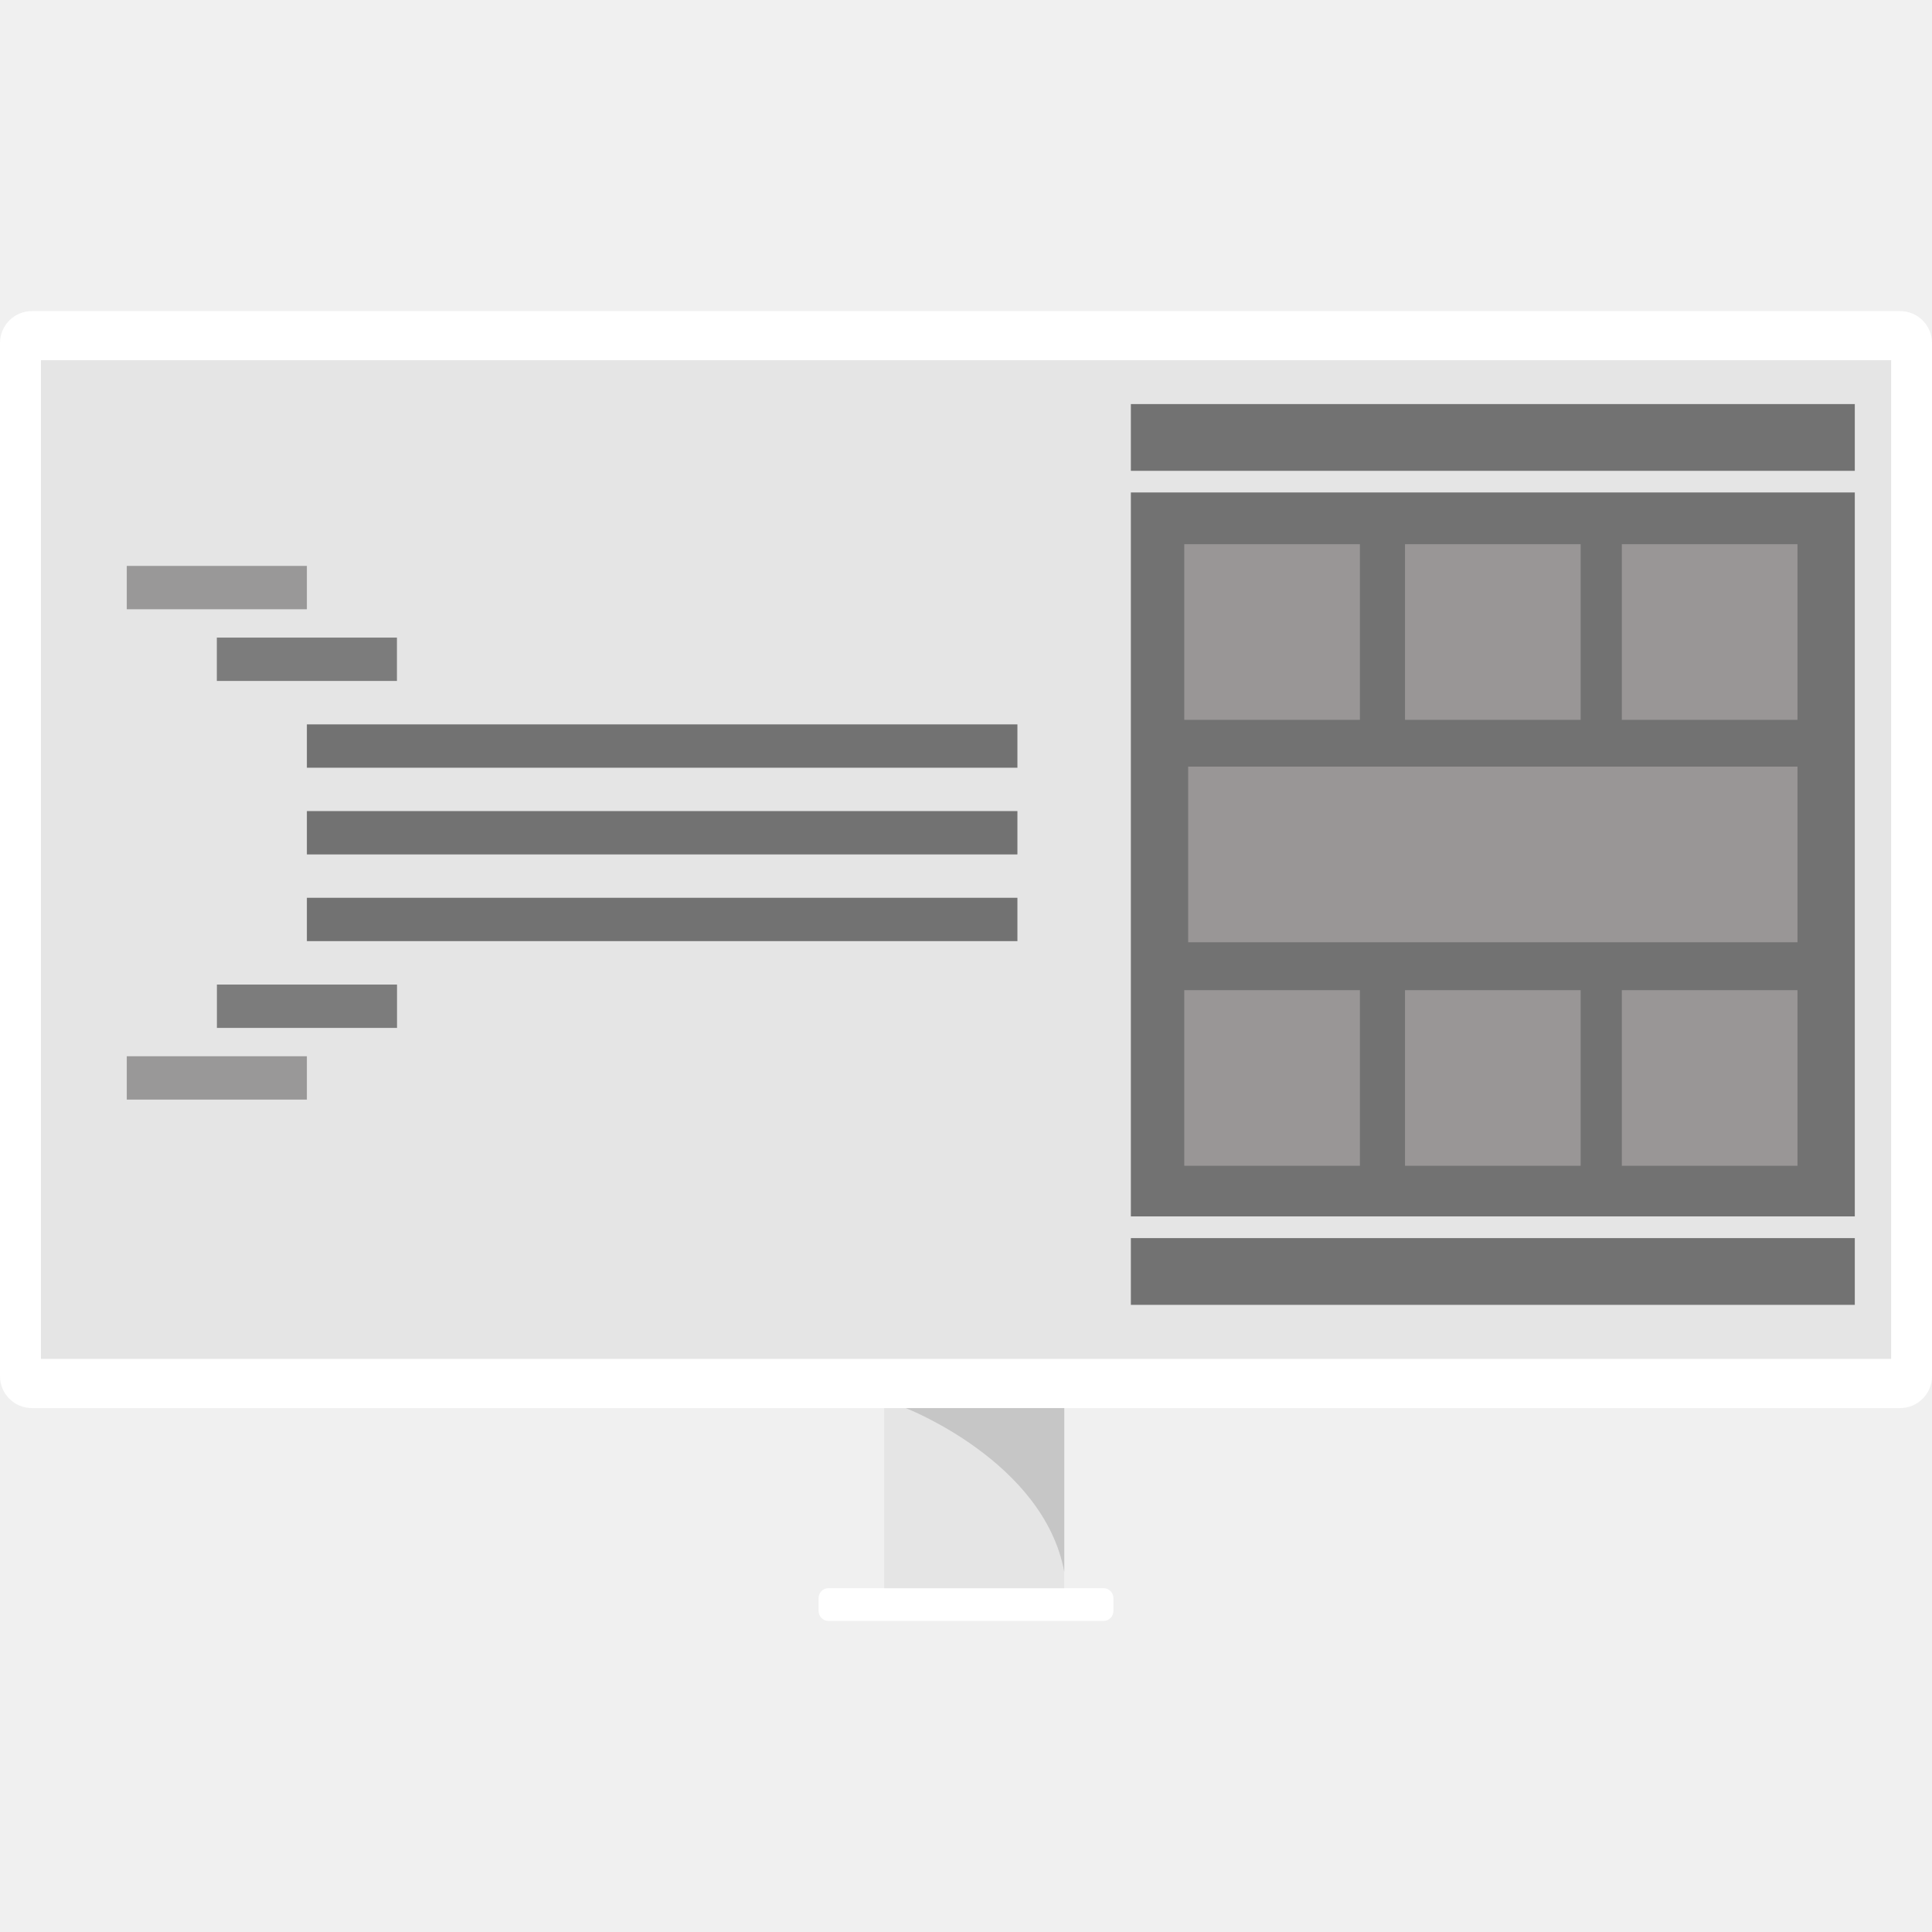
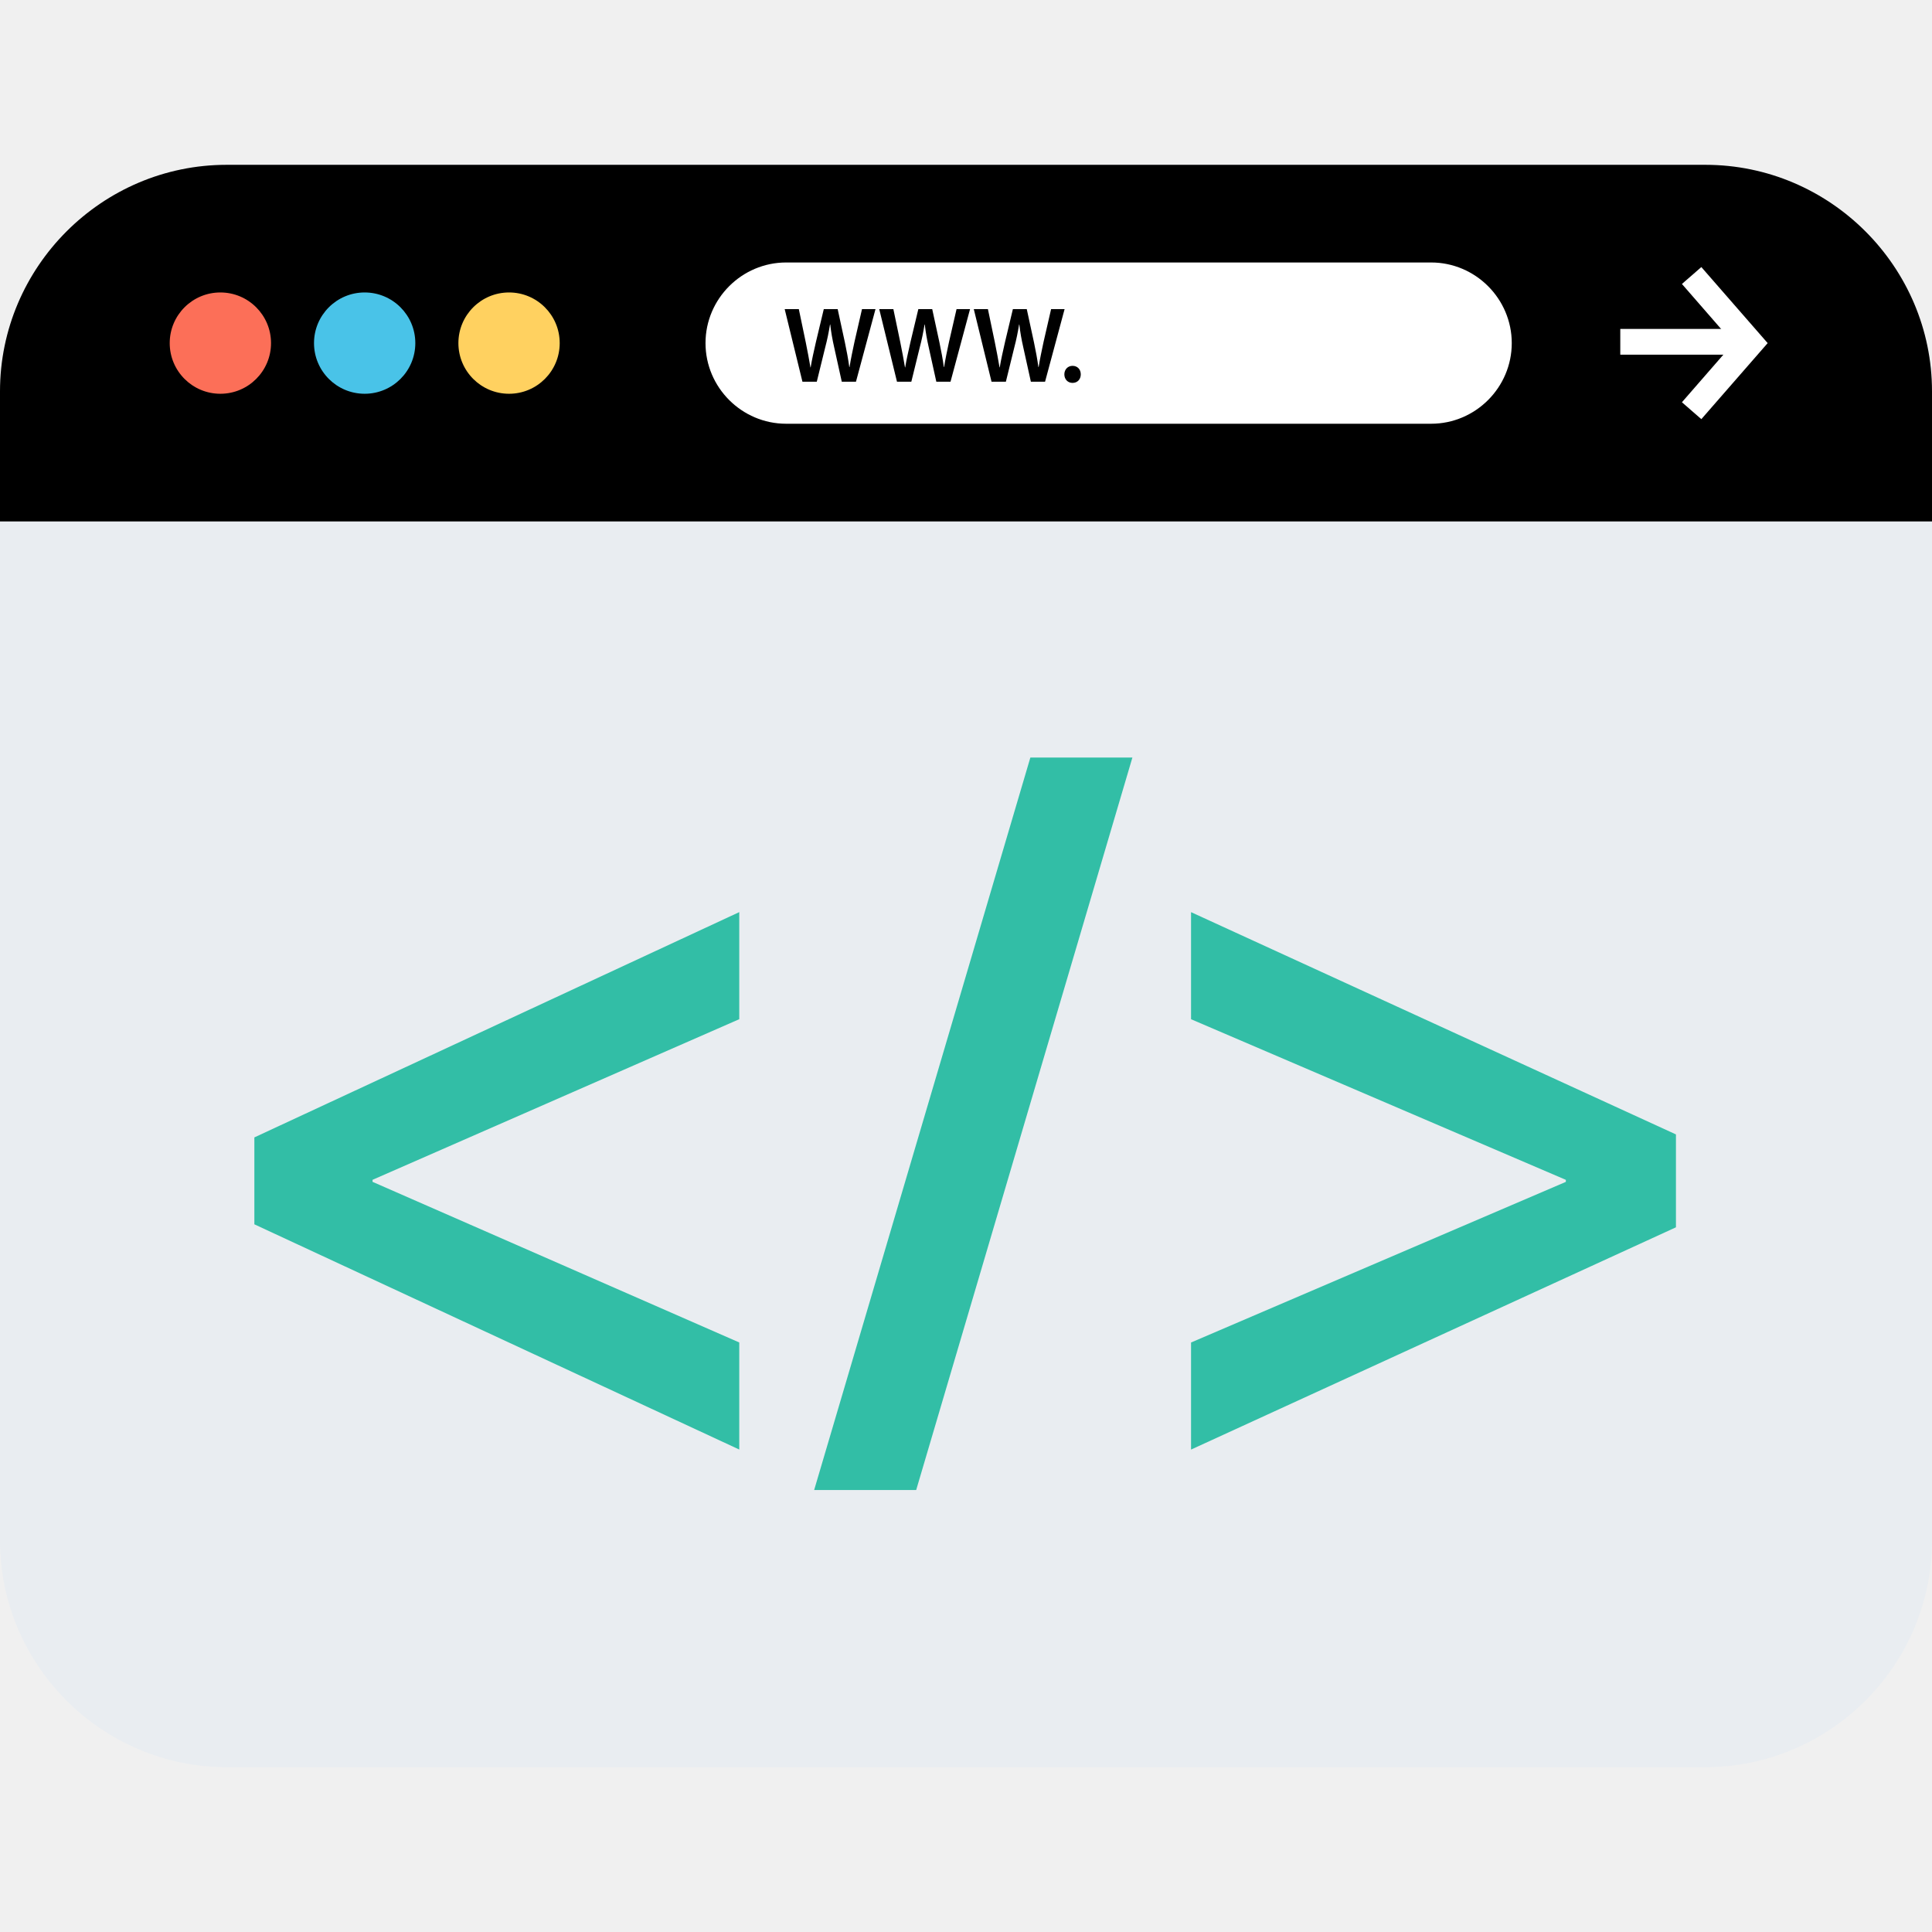
- <svg xmlns="http://www.w3.org/2000/svg" id="Layer_1" data-name="Layer 1" width="128px" height="128px" viewBox="0 0 242 164.07">
-   <defs>
-     <style>.cls-1{fill:#fff;}.cls-2{fill:#e5e5e5;}.cls-3{fill:#c6c6c6;}.cls-4{fill:#999898;}.cls-5{fill:#7c7c7c;}.cls-6{fill:#727272;}.cls-7{fill:#999696;}</style>
-   </defs>
-   <rect class="cls-1" x="102.54" y="159.97" width="36.92" height="4.1" rx="1.23" ry="1.23" />
-   <rect class="cls-2" x="110.75" y="137.41" width="22.56" height="22.56" />
-   <path class="cls-3" d="M120.43,183.37s17.31,6.69,19.88,20.52V183.37Z" transform="translate(-7 -45.97)" />
-   <rect class="cls-1" width="242" height="137.41" rx="4" ry="4" />
-   <rect class="cls-2" x="5.13" y="6.15" width="231.75" height="125.1" />
-   <rect class="cls-4" x="15.88" y="31.92" width="22.56" height="5.43" />
-   <rect class="cls-5" x="27.16" y="40.9" width="22.56" height="5.43" />
-   <rect class="cls-4" x="22.88" y="139.31" width="22.56" height="5.43" transform="translate(61.32 238.08) rotate(180)" />
-   <rect class="cls-5" x="34.16" y="130.33" width="22.56" height="5.43" transform="translate(83.89 220.12) rotate(180)" />
-   <rect class="cls-6" x="38.44" y="51.77" width="89" height="5.43" />
-   <rect class="cls-6" x="38.44" y="62.63" width="89" height="5.43" />
-   <rect class="cls-6" x="38.44" y="73.49" width="89" height="5.43" />
-   <rect class="cls-6" x="141.65" y="116.12" width="90.68" height="8.36" />
-   <rect class="cls-6" x="141.65" y="11.65" width="90.68" height="8.36" />
-   <rect class="cls-6" x="141.65" y="22.72" width="90.68" height="90.68" />
-   <rect class="cls-7" x="148.34" y="29.2" width="22" height="22" />
-   <rect class="cls-7" x="175.99" y="29.2" width="22" height="22" />
-   <rect class="cls-7" x="203.15" y="29.2" width="22" height="22" />
-   <rect class="cls-7" x="148.34" y="85.06" width="22" height="22" />
-   <rect class="cls-7" x="175.99" y="85.06" width="22" height="22" />
-   <rect class="cls-7" x="148.83" y="57.06" width="76.32" height="22" />
-   <rect class="cls-7" x="203.15" y="85.06" width="22" height="22" />
+ <svg xmlns="http://www.w3.org/2000/svg" version="1.1" id="Layer_1" x="0px" y="0px" viewBox="0 0 512 512" style="enable-background:new 0 0 512 512;" xml:space="preserve">
+   <path style="fill:#E9EDF1;" d="M451.952,468.32H60.048C27.024,468.32,0,441.296,0,408.272V103.728  C0,70.704,27.024,43.68,60.048,43.68h391.896c33.032,0,60.056,27.024,60.056,60.048v304.544  C512,441.296,484.976,468.32,451.952,468.32z" />
+   <path d="M512,138.184v-34.456c0-33.032-27.024-60.048-60.048-60.048H60.048C27.024,43.68,0,70.704,0,103.728v34.456L512,138.184  L512,138.184z" />
+   <circle style="fill:#FC6F58;" cx="58.4" cy="90.928" r="13.424" />
+   <circle style="fill:#49C3E8;" cx="96.64" cy="90.928" r="13.424" />
+   <circle style="fill:#FFD160;" cx="134.904" cy="90.928" r="13.424" />
+   <g>
+     <rect x="429.392" y="87.168" style="fill:#FFFFFF;" width="30.416" height="6.824" />
+     <polygon style="fill:#FFFFFF;" points="450.872,111.08 445.728,106.6 459.376,90.928 445.728,75.256 450.872,70.776    468.448,90.928  " />
+     <path style="fill:#FFFFFF;" d="M379.264,112.296H208.336c-11.752,0-21.368-9.616-21.368-21.368l0,0   c0-11.752,9.616-21.368,21.368-21.368h170.928c11.752,0,21.368,9.616,21.368,21.368l0,0   C400.632,102.68,391.016,112.296,379.264,112.296z" />
+   </g>
+   <path d="M212.656,101.16l-4.704-19.24h3.744l1.824,8.736c0.48,2.344,0.936,4.8,1.256,6.704h0.056c0.32-2.024,0.856-4.304,1.4-6.736  l2.08-8.704h3.68l1.92,8.856c0.48,2.28,0.88,4.424,1.16,6.504h0.064c0.336-2.12,0.8-4.304,1.304-6.656l2-8.704h3.576l-5.176,19.24  h-3.76l-2-9.056c-0.496-2.184-0.824-4.016-1.056-6.104h-0.064c-0.336,2.056-0.704,3.92-1.28,6.104l-2.224,9.056H212.656z" />
+   <path d="M237.712,101.16l-4.704-19.24h3.744l1.824,8.736c0.48,2.344,0.936,4.8,1.256,6.704h0.056c0.32-2.024,0.856-4.304,1.4-6.736  l2.08-8.704h3.68l1.92,8.856c0.48,2.28,0.88,4.424,1.16,6.504h0.064c0.336-2.12,0.8-4.304,1.304-6.656l2-8.704h3.576l-5.176,19.24  h-3.76l-2-9.056c-0.496-2.184-0.824-4.016-1.056-6.104h-0.064c-0.336,2.056-0.704,3.92-1.28,6.104l-2.224,9.056H237.712z" />
+   <path d="M262.768,101.16l-4.704-19.24h3.744l1.824,8.736c0.48,2.344,0.936,4.8,1.256,6.704h0.056c0.32-2.024,0.856-4.304,1.4-6.736  l2.08-8.704h3.68l1.92,8.856c0.48,2.28,0.88,4.424,1.16,6.504h0.064c0.336-2.12,0.8-4.304,1.304-6.656l2-8.704h3.576l-5.176,19.24  h-3.76l-2-9.056c-0.496-2.184-0.824-4.016-1.056-6.104h-0.064c-0.336,2.056-0.704,3.92-1.28,6.104l-2.224,9.056H262.768z" />
+   <path d="M282.064,99.208c0-1.304,0.92-2.256,2.176-2.256c1.28,0,2.176,0.92,2.176,2.256c0,1.296-0.864,2.264-2.176,2.264  C282.96,101.48,282.064,100.504,282.064,99.208z" />
+   <g>
+     <path style="fill:#32BEA6;" d="M67.408,301.424l128.504-59.704v28.376l-97.184,42.568v0.536l97.184,42.568v28.376L67.408,324.456   V301.424z" />
+     <path style="fill:#32BEA6;" d="M215.76,394.864l57.296-194.104h27.04L242.8,394.864H215.76z" />
+     <path style="fill:#32BEA6;" d="M444.144,325.248L315.64,384.152v-28.376l99.328-42.568v-0.536l-99.328-42.568v-28.376   l128.504,58.904V325.248z" />
+   </g>
+   <g>
+ </g>
+   <g>
+ </g>
+   <g>
+ </g>
+   <g>
+ </g>
+   <g>
+ </g>
+   <g>
+ </g>
+   <g>
+ </g>
+   <g>
+ </g>
+   <g>
+ </g>
+   <g>
+ </g>
+   <g>
+ </g>
+   <g>
+ </g>
+   <g>
+ </g>
+   <g>
+ </g>
+   <g>
+ </g>
</svg>
